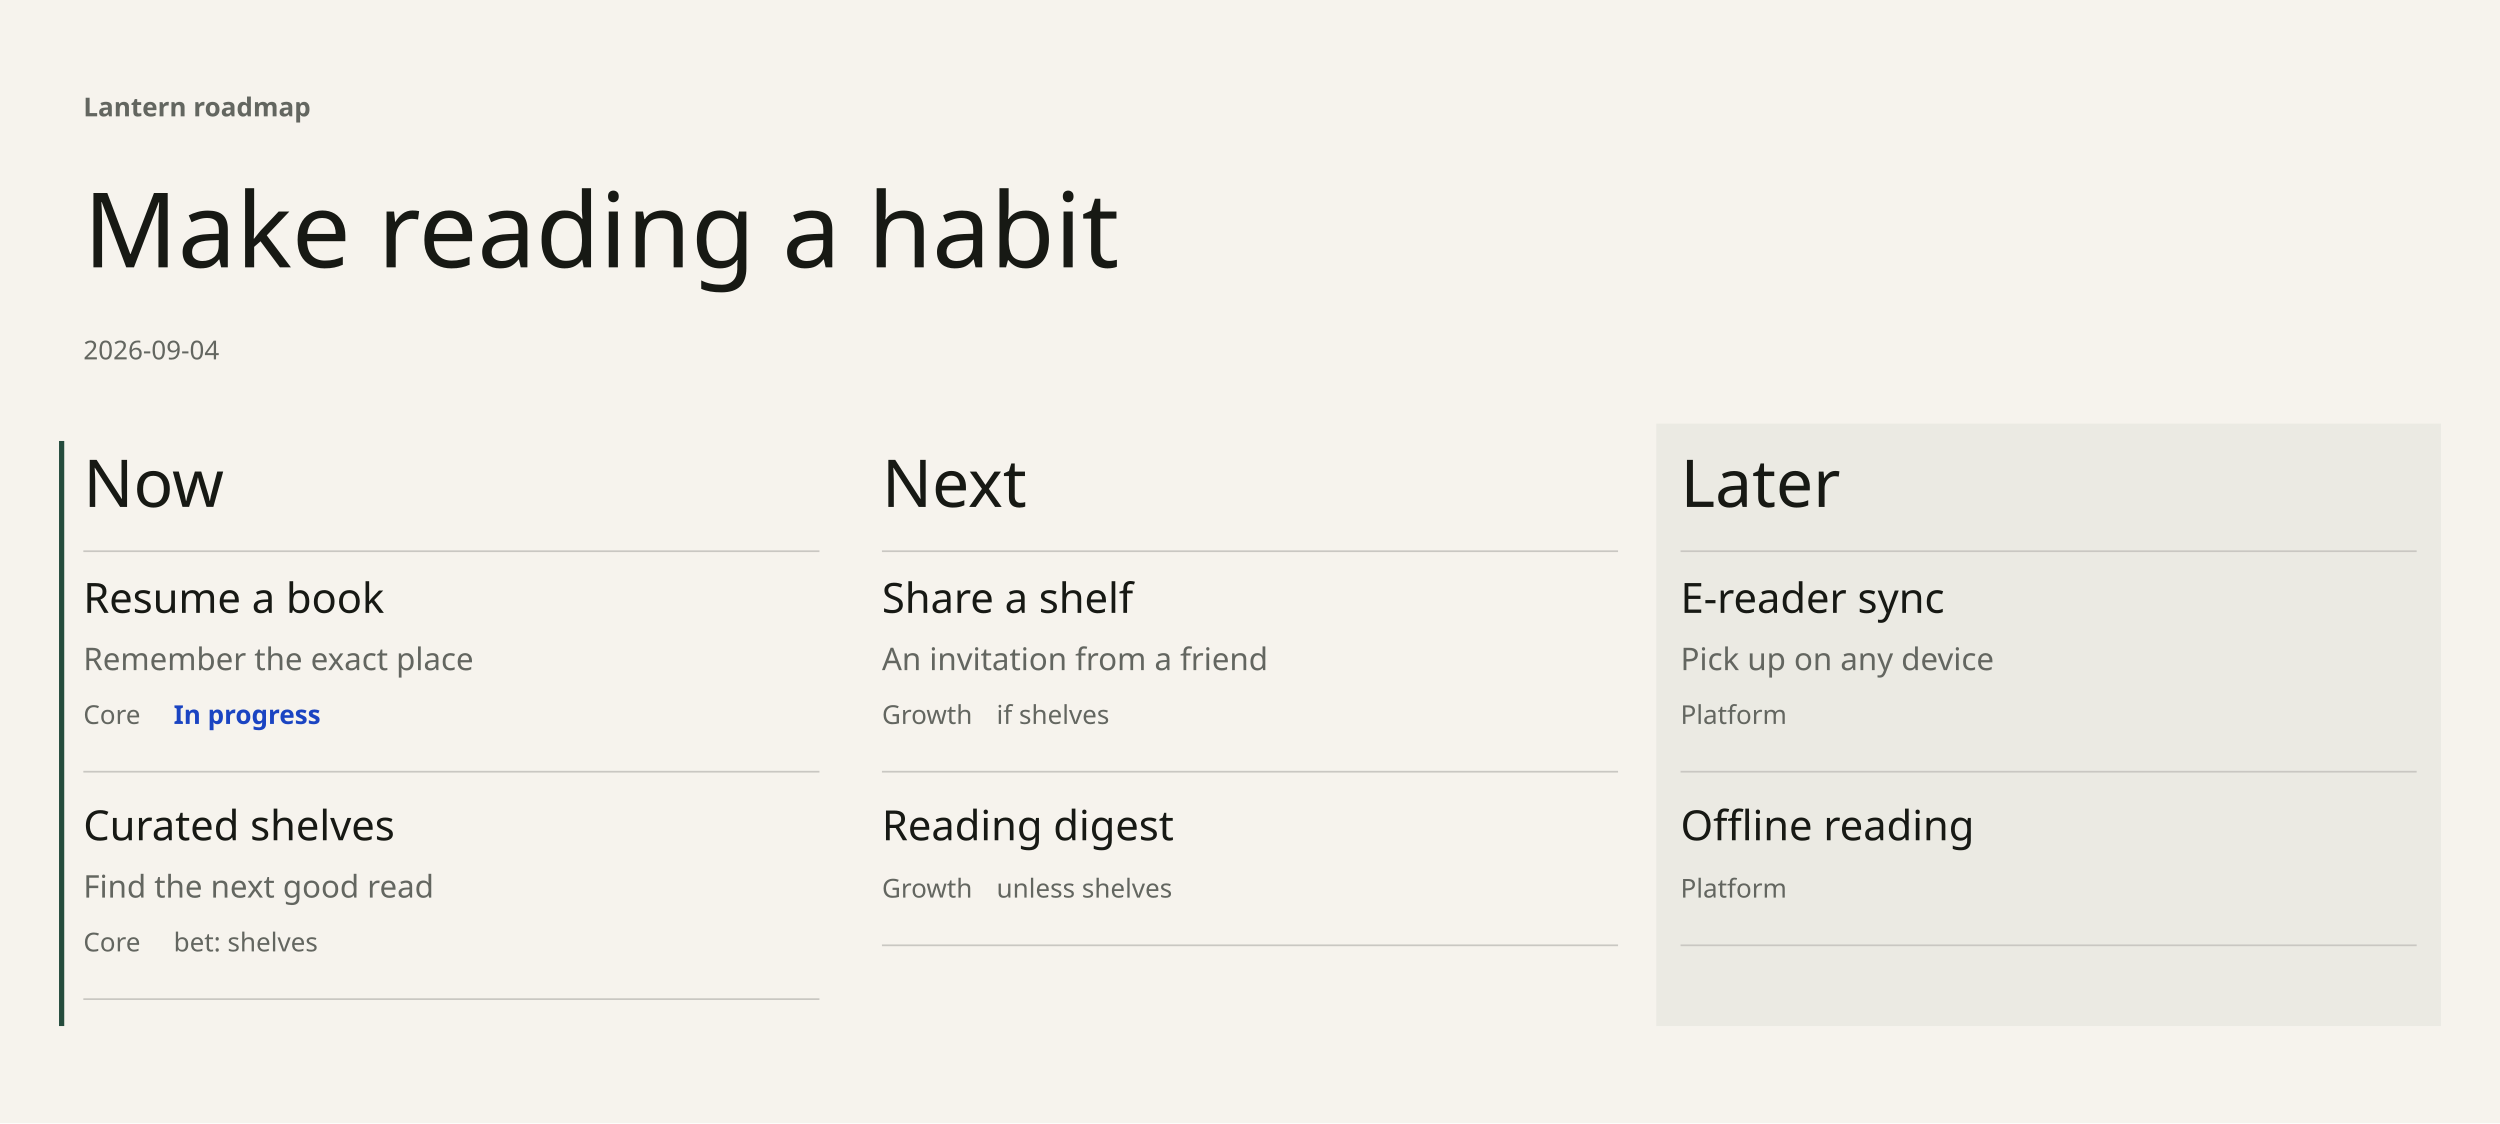
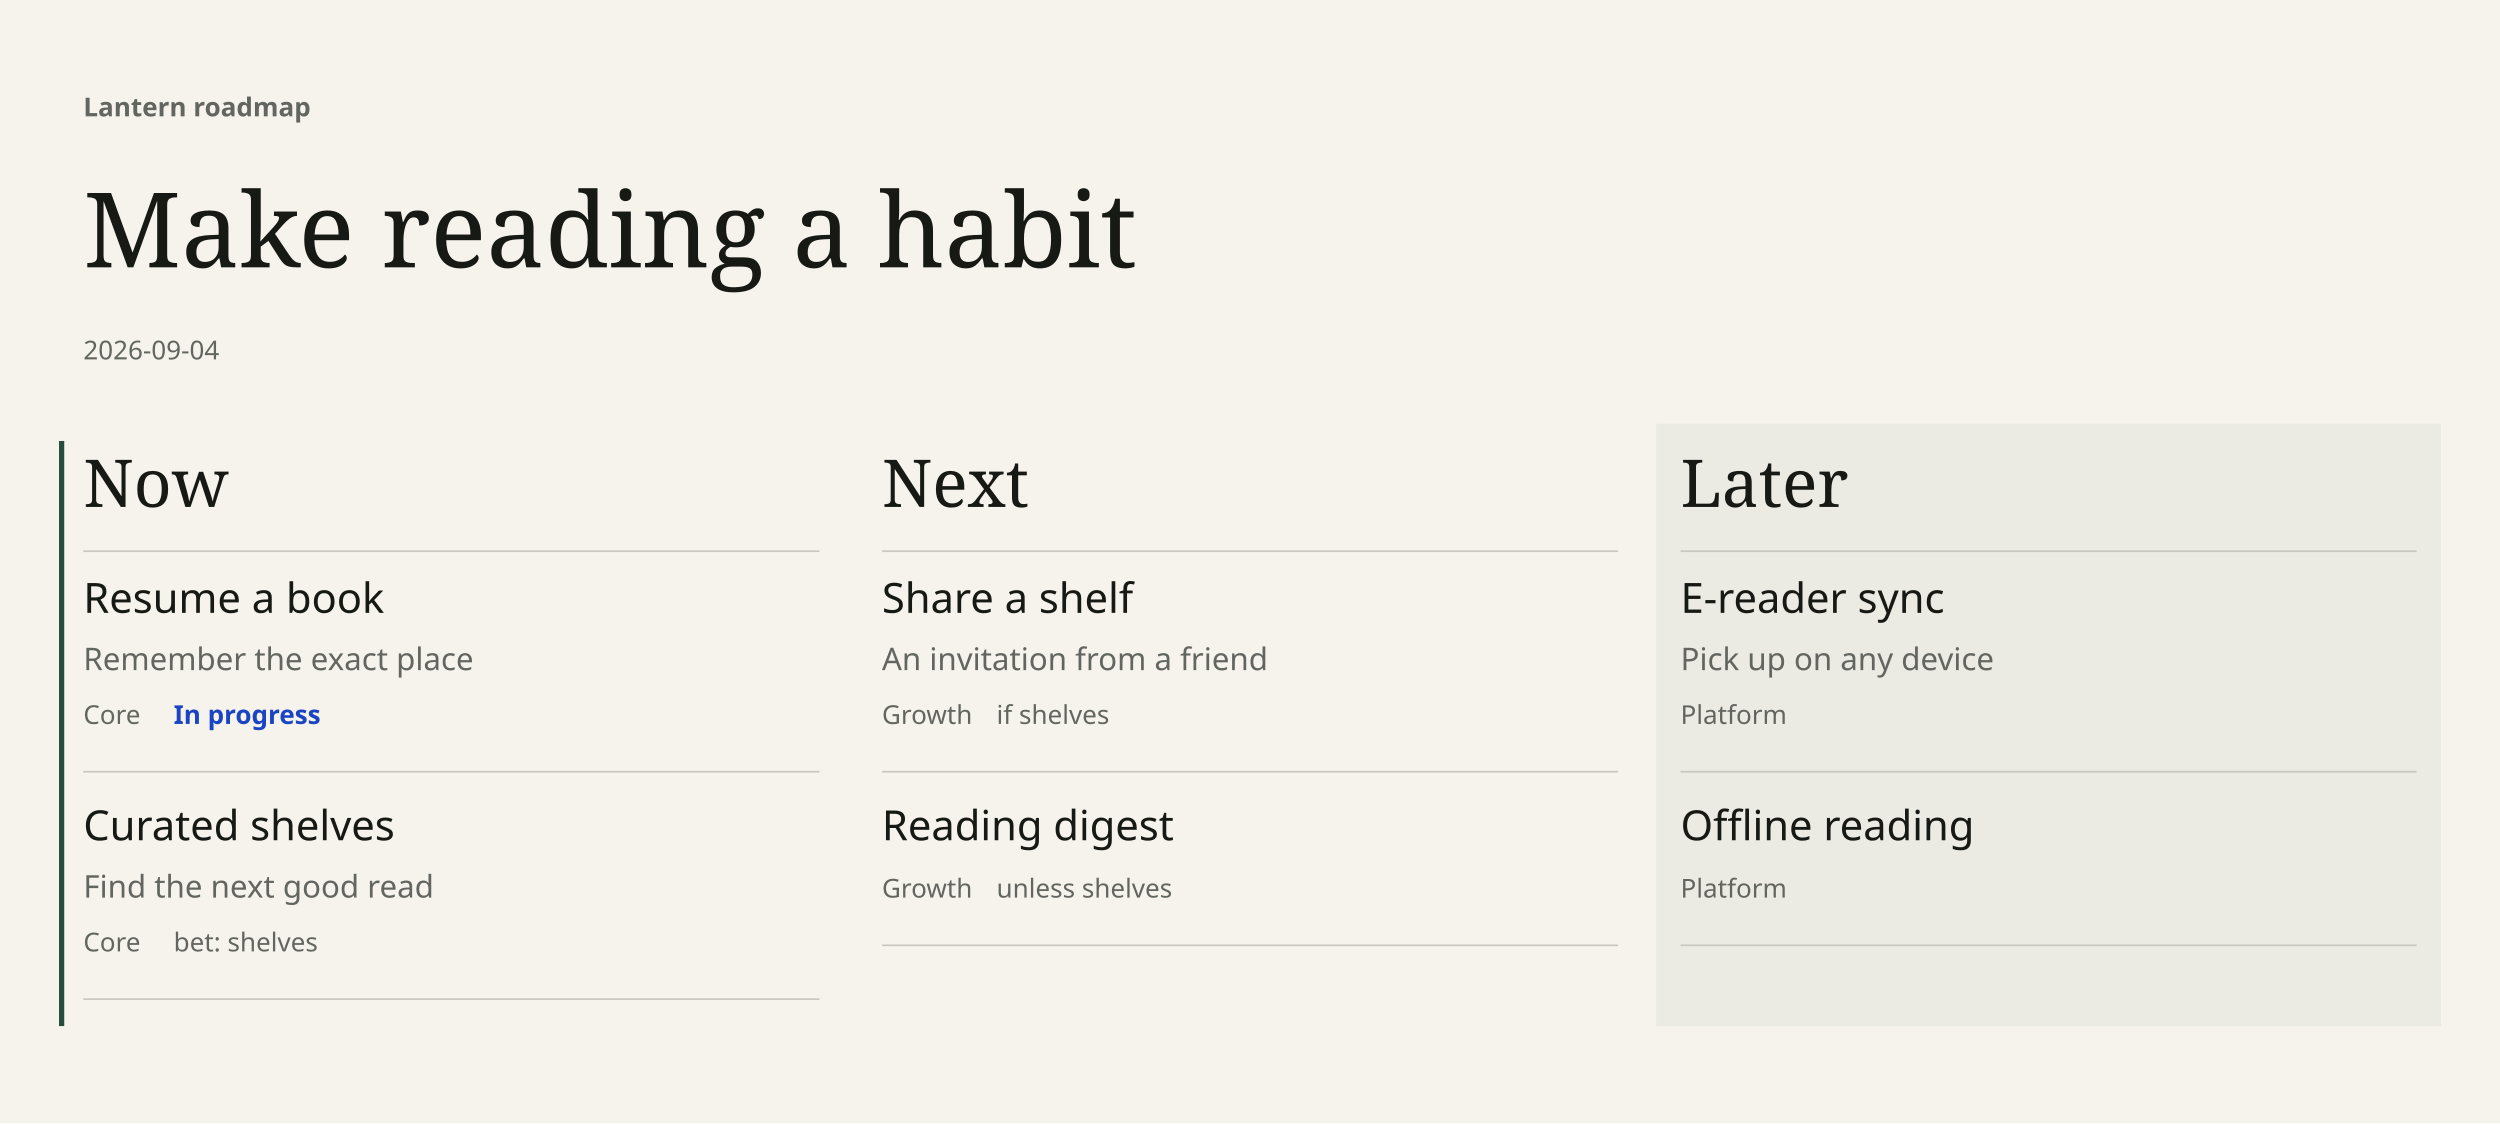
- <svg xmlns="http://www.w3.org/2000/svg" width="1440" height="647" viewBox="0 0 1440 647" font-family="DM Sans" data-chapter-layout="board" data-min-readable-scale="0.7" data-board-layout="wide">
+ <svg xmlns="http://www.w3.org/2000/svg" width="1440" height="647" viewBox="0 0 1440 647" font-family="DM Sans, sans-serif" data-chapter-layout="board" data-min-readable-scale="0.7" data-board-layout="wide">
  <rect x="0" y="0" width="1440" height="647" fill="#F6F3ED" />
  <rect x="34" y="254" width="3" height="337" fill="#254C3D" />
  <rect x="954" y="244" width="452" height="347" fill="#ebeae3" />
-   <text x="48" y="67" font-family="DM Sans" font-size="15" font-weight="600" fill="#636660">Lantern roadmap</text>
-   <text x="48" y="154" font-family="Instrument Serif" font-size="60" font-weight="400" fill="#171914">Make reading a habit</text>
-   <text x="48" y="207" font-family="DM Sans" font-size="15" font-weight="400" fill="#636660">2026-09-04</text>
-   <text x="48" y="292" font-family="Instrument Serif" font-size="38" font-weight="400" fill="#171914">Now</text>
+   <text x="48" y="67" font-family="DM Sans, sans-serif" font-size="15" font-weight="600" fill="#636660">Lantern roadmap</text>
+   <text x="48" y="154" font-family="Instrument Serif, serif" font-size="60" font-weight="400" fill="#171914">Make reading a habit</text>
+   <text x="48" y="207" font-family="DM Sans, sans-serif" font-size="15" font-weight="400" fill="#636660">2026-09-04</text>
+   <text x="48" y="292" font-family="Instrument Serif, serif" font-size="38" font-weight="400" fill="#171914">Now</text>
  <line x1="48" y1="317.5" x2="472" y2="317.5" stroke="#c9c7c2" stroke-width="1" />
-   <text x="508" y="292" font-family="Instrument Serif" font-size="38" font-weight="400" fill="#171914">Next</text>
+   <text x="508" y="292" font-family="Instrument Serif, serif" font-size="38" font-weight="400" fill="#171914">Next</text>
  <line x1="508" y1="317.5" x2="932" y2="317.5" stroke="#c9c7c2" stroke-width="1" />
-   <text x="968" y="292" font-family="Instrument Serif" font-size="38" font-weight="400" fill="#171914">Later</text>
+   <text x="968" y="292" font-family="Instrument Serif, serif" font-size="38" font-weight="400" fill="#171914">Later</text>
  <line x1="968" y1="317.5" x2="1392" y2="317.5" stroke="#c9c7c2" stroke-width="1" />
  <g data-key="resume a book" data-item-title="Resume a book" data-world-state="live">
    <rect x="48" y="329" width="424" height="115" fill="transparent" />
-     <text x="48" y="353" font-family="DM Sans" font-size="24" font-weight="500" fill="#171914">Resume a book</text>
-     <text x="48" y="386" font-family="DM Sans" font-size="18" font-weight="400" fill="#636660">Remember the exact place</text>
-     <text x="48" y="417" font-family="DM Sans" font-size="15" font-weight="400" fill="#636660">Core</text>
-     <text x="100" y="417" font-family="DM Sans" font-size="15" font-weight="600" fill="#1A44C2">In progress</text>
+     <text x="48" y="353" font-family="DM Sans, sans-serif" font-size="24" font-weight="500" fill="#171914">Resume a book</text>
+     <text x="48" y="386" font-family="DM Sans, sans-serif" font-size="18" font-weight="400" fill="#636660">Remember the exact place</text>
+     <text x="48" y="417" font-family="DM Sans, sans-serif" font-size="15" font-weight="400" fill="#636660">Core</text>
+     <text x="100" y="417" font-family="DM Sans, sans-serif" font-size="15" font-weight="600" fill="#1A44C2">In progress</text>
    <line x1="48" y1="444.5" x2="472" y2="444.5" stroke="#c9c7c2" stroke-width="1" />
  </g>
  <g data-key="curated shelves" data-item-title="Curated shelves" data-world-state="live">
    <rect x="48" y="460" width="424" height="115" fill="transparent" />
-     <text x="48" y="484" font-family="DM Sans" font-size="24" font-weight="500" fill="#171914">Curated shelves</text>
-     <text x="48" y="517" font-family="DM Sans" font-size="18" font-weight="400" fill="#636660">Find the next good read</text>
-     <text x="48" y="548" font-family="DM Sans" font-size="15" font-weight="400" fill="#636660">Core</text>
-     <text x="100" y="548" font-family="DM Sans" font-size="15" font-weight="400" fill="#636660">bet: shelves</text>
+     <text x="48" y="484" font-family="DM Sans, sans-serif" font-size="24" font-weight="500" fill="#171914">Curated shelves</text>
+     <text x="48" y="517" font-family="DM Sans, sans-serif" font-size="18" font-weight="400" fill="#636660">Find the next good read</text>
+     <text x="48" y="548" font-family="DM Sans, sans-serif" font-size="15" font-weight="400" fill="#636660">Core</text>
+     <text x="100" y="548" font-family="DM Sans, sans-serif" font-size="15" font-weight="400" fill="#636660">bet: shelves</text>
    <line x1="48" y1="575.5" x2="472" y2="575.5" stroke="#c9c7c2" stroke-width="1" />
  </g>
  <g data-key="share a shelf" data-item-title="Share a shelf" data-world-state="cond">
    <rect x="508" y="329" width="424" height="115" fill="transparent" />
-     <text x="508" y="353" font-family="DM Sans" font-size="24" font-weight="500" fill="#171914">Share a shelf</text>
-     <text x="508" y="386" font-family="DM Sans" font-size="18" font-weight="400" fill="#636660">An invitation from a friend</text>
-     <text x="508" y="417" font-family="DM Sans" font-size="15" font-weight="400" fill="#636660">Growth</text>
-     <text x="574" y="417" font-family="DM Sans" font-size="15" font-weight="400" fill="#636660">if shelves</text>
+     <text x="508" y="353" font-family="DM Sans, sans-serif" font-size="24" font-weight="500" fill="#171914">Share a shelf</text>
+     <text x="508" y="386" font-family="DM Sans, sans-serif" font-size="18" font-weight="400" fill="#636660">An invitation from a friend</text>
+     <text x="508" y="417" font-family="DM Sans, sans-serif" font-size="15" font-weight="400" fill="#636660">Growth</text>
+     <text x="574" y="417" font-family="DM Sans, sans-serif" font-size="15" font-weight="400" fill="#636660">if shelves</text>
    <line x1="508" y1="444.5" x2="932" y2="444.5" stroke="#c9c7c2" stroke-width="1" />
  </g>
  <g data-key="reading digest" data-item-title="Reading digest" data-world-state="cond">
    <rect x="508" y="460" width="424" height="84" fill="transparent" />
-     <text x="508" y="484" font-family="DM Sans" font-size="24" font-weight="500" fill="#171914">Reading digest</text>
-     <text x="508" y="517" font-family="DM Sans" font-size="15" font-weight="400" fill="#636660">Growth</text>
-     <text x="574" y="517" font-family="DM Sans" font-size="15" font-weight="400" fill="#636660">unless shelves</text>
+     <text x="508" y="484" font-family="DM Sans, sans-serif" font-size="24" font-weight="500" fill="#171914">Reading digest</text>
+     <text x="508" y="517" font-family="DM Sans, sans-serif" font-size="15" font-weight="400" fill="#636660">Growth</text>
+     <text x="574" y="517" font-family="DM Sans, sans-serif" font-size="15" font-weight="400" fill="#636660">unless shelves</text>
    <line x1="508" y1="544.5" x2="932" y2="544.5" stroke="#c9c7c2" stroke-width="1" />
  </g>
  <g data-key="e-reader sync" data-item-title="E-reader sync" data-world-state="live">
    <rect x="968" y="329" width="424" height="115" fill="transparent" />
-     <text x="968" y="353" font-family="DM Sans" font-size="24" font-weight="500" fill="#171914">E-reader sync</text>
-     <text x="968" y="386" font-family="DM Sans" font-size="18" font-weight="400" fill="#636660">Pick up on any device</text>
-     <text x="968" y="417" font-family="DM Sans" font-size="15" font-weight="400" fill="#636660">Platform</text>
+     <text x="968" y="353" font-family="DM Sans, sans-serif" font-size="24" font-weight="500" fill="#171914">E-reader sync</text>
+     <text x="968" y="386" font-family="DM Sans, sans-serif" font-size="18" font-weight="400" fill="#636660">Pick up on any device</text>
+     <text x="968" y="417" font-family="DM Sans, sans-serif" font-size="15" font-weight="400" fill="#636660">Platform</text>
    <line x1="968" y1="444.5" x2="1392" y2="444.5" stroke="#c9c7c2" stroke-width="1" />
  </g>
  <g data-key="offline reading" data-item-title="Offline reading" data-world-state="live">
    <rect x="968" y="460" width="424" height="84" fill="transparent" />
-     <text x="968" y="484" font-family="DM Sans" font-size="24" font-weight="500" fill="#171914">Offline reading</text>
-     <text x="968" y="517" font-family="DM Sans" font-size="15" font-weight="400" fill="#636660">Platform</text>
+     <text x="968" y="484" font-family="DM Sans, sans-serif" font-size="24" font-weight="500" fill="#171914">Offline reading</text>
+     <text x="968" y="517" font-family="DM Sans, sans-serif" font-size="15" font-weight="400" fill="#636660">Platform</text>
    <line x1="968" y1="544.5" x2="1392" y2="544.5" stroke="#c9c7c2" stroke-width="1" />
  </g>
</svg>
